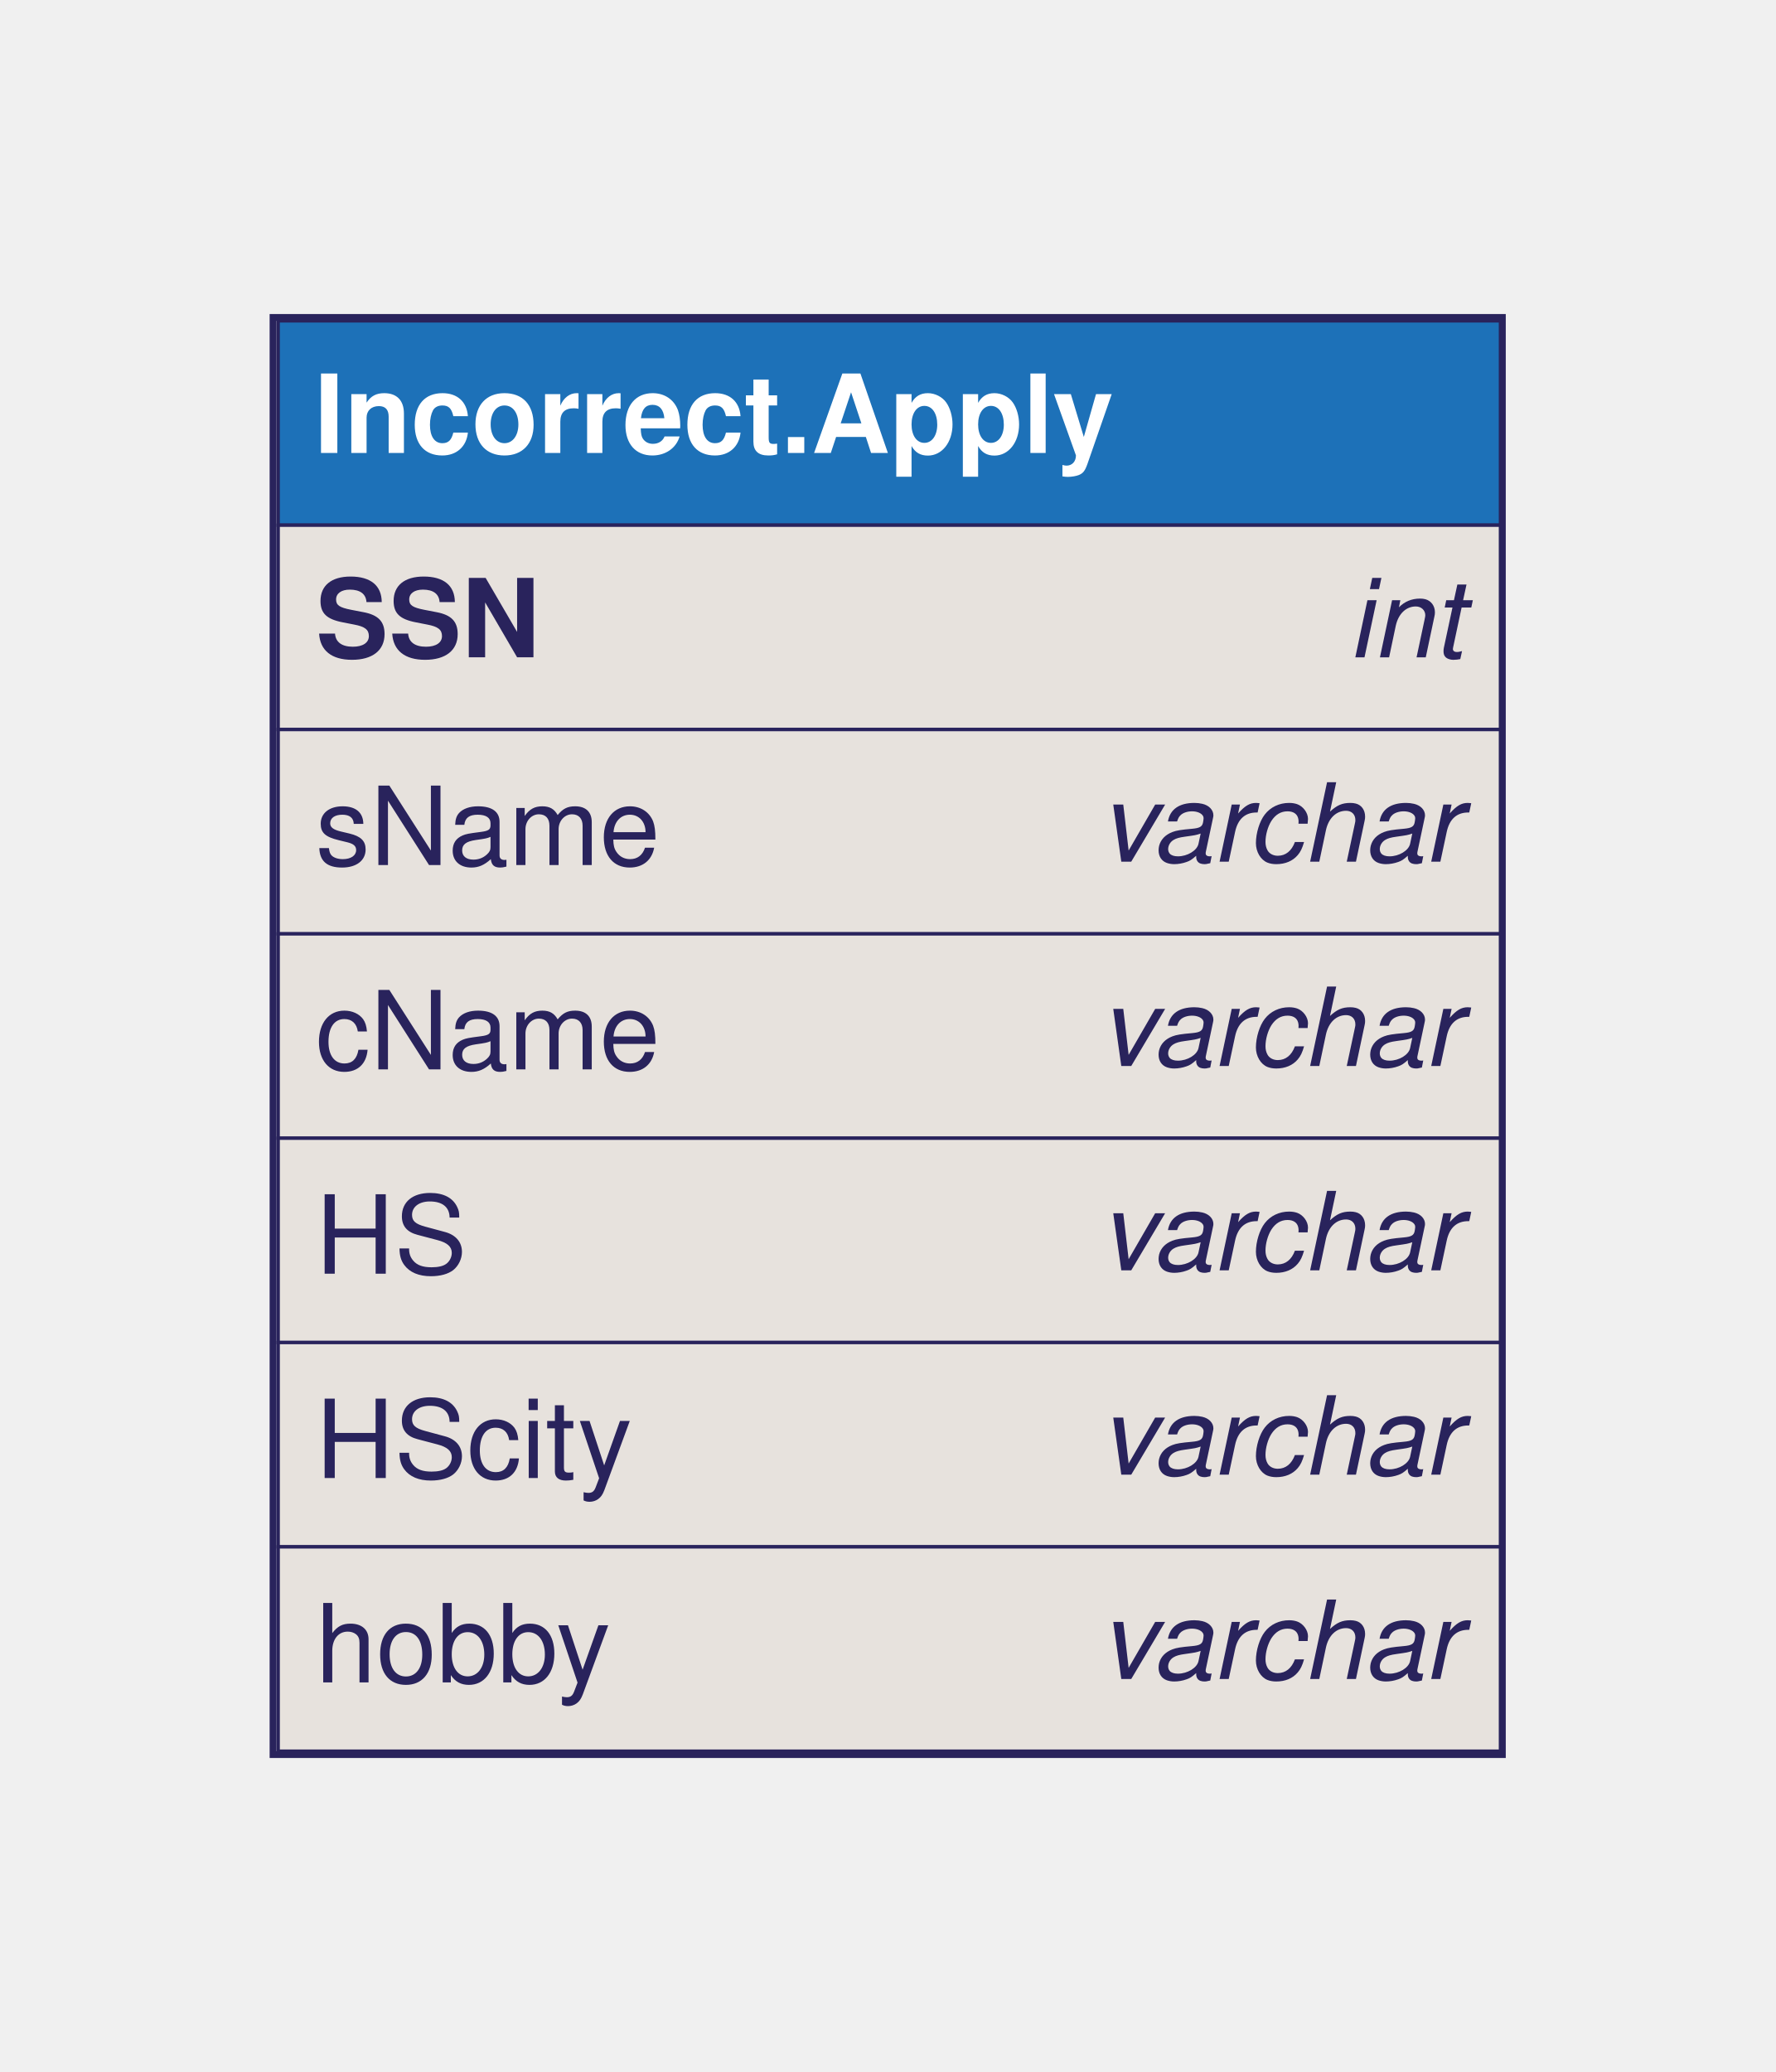
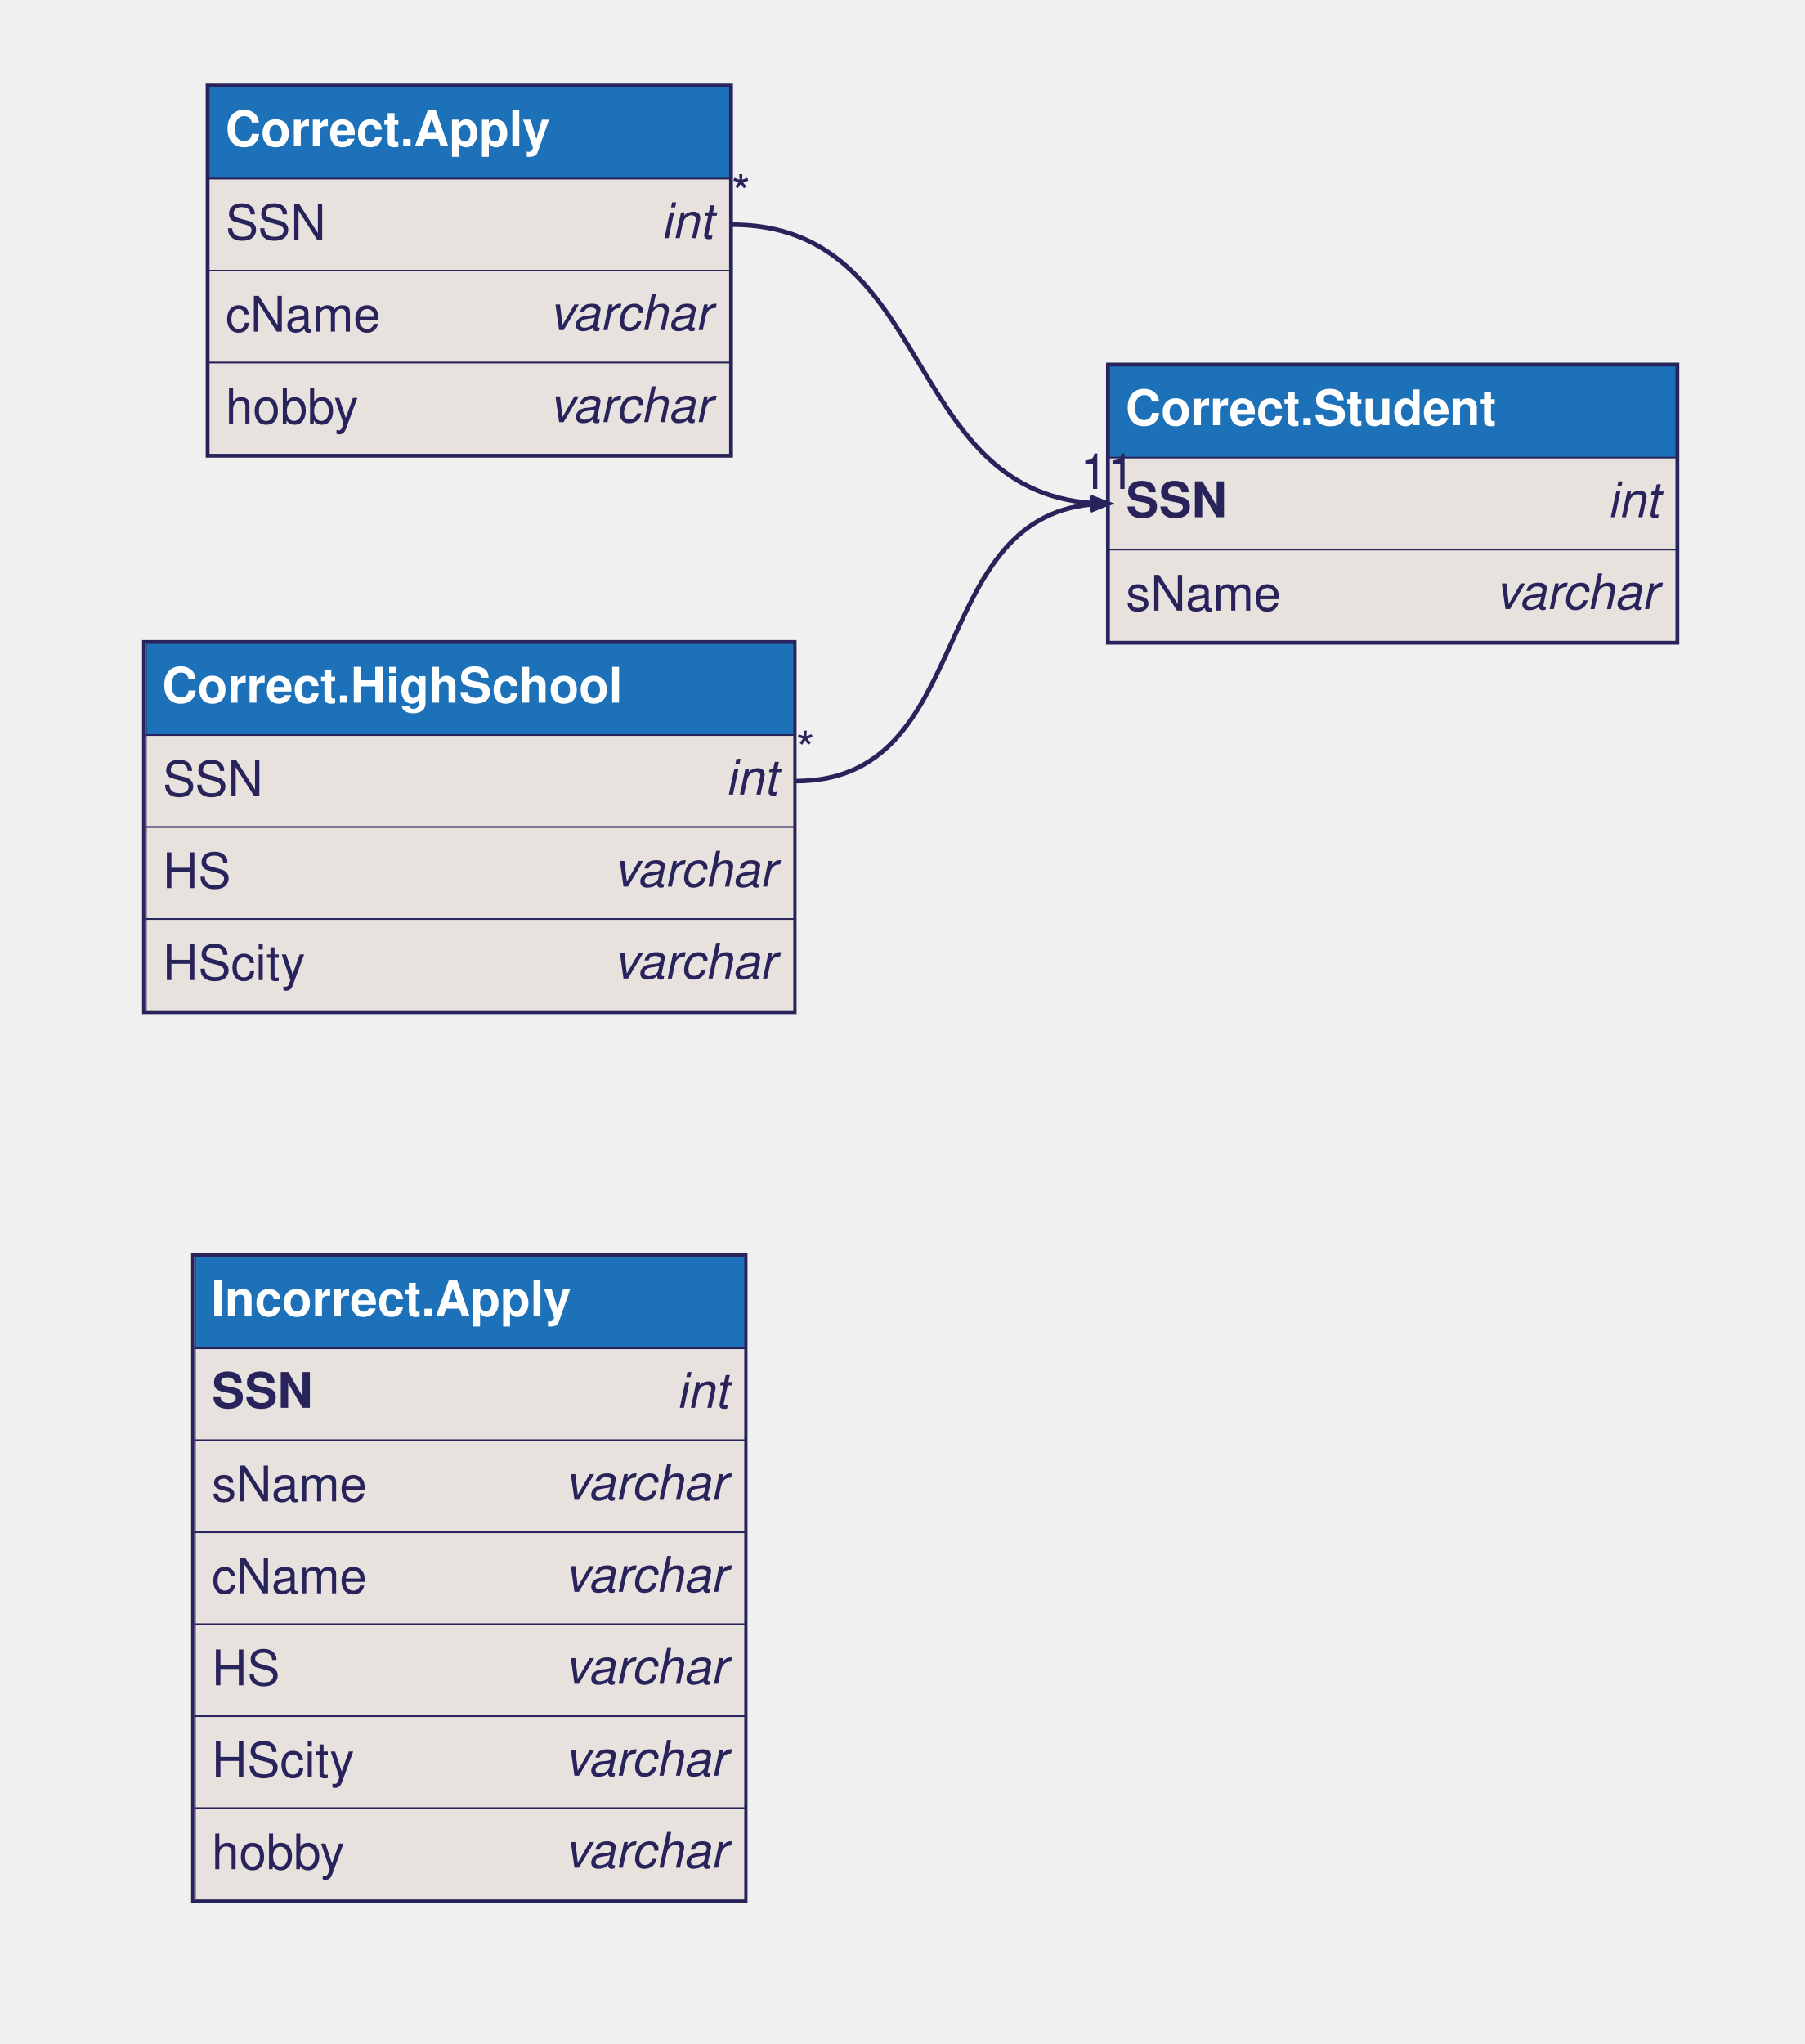
- <svg xmlns="http://www.w3.org/2000/svg" width="521pt" height="608pt" viewBox="0.00 0.00 521.36 607.63">
-   <g id="graph0" class="graph" transform="scale(1 1) rotate(0) translate(4 603.63)">
+ <svg xmlns="http://www.w3.org/2000/svg" width="1177pt" height="1333pt" viewBox="0.00 0.00 1176.79 1333.35">
+   <g id="graph0" class="graph" transform="scale(1 1) rotate(0) translate(4 1329.35)">
    <g id="Incorrect.Apply" class="node">
-       <ellipse fill="none" stroke="black" stroke-width="0" cx="256.68" cy="-299.81" rx="256.86" ry="299.63" />
-       <polygon fill="#1d71b8" stroke="transparent" points="77.68,-449.81 77.68,-509.81 436.68,-509.81 436.68,-449.81 77.68,-449.81" />
-       <polygon fill="none" stroke="#29235c" points="77.68,-449.81 77.68,-509.81 436.68,-509.81 436.68,-449.81 77.68,-449.81" />
-       <text text-anchor="start" x="88.25" y="-471.01" font-family="Helvetica,sans-Serif" font-weight="bold" font-size="32.00" fill="#ffffff">
-               Incorrect.Apply       </text>
-       <polygon fill="#e7e2dd" stroke="transparent" points="77.68,-389.81 77.68,-449.81 436.68,-449.81 436.68,-389.81 77.68,-389.81" />
-       <polygon fill="none" stroke="#29235c" points="77.68,-389.81 77.68,-449.81 436.68,-449.81 436.68,-389.81 77.68,-389.81" />
-       <text text-anchor="start" x="88.68" y="-411.01" font-family="Helvetica,sans-Serif" font-weight="bold" font-size="32.00" fill="#29235c">SSN</text>
-       <text text-anchor="start" x="154.46" y="-411.01" font-family="Helvetica,sans-Serif" font-size="32.00" fill="#29235c">    </text>
-       <text text-anchor="start" x="391.9" y="-411.01" font-family="Helvetica,sans-Serif" font-style="italic" font-size="32.00" fill="#29235c">int</text>
-       <polygon fill="#e7e2dd" stroke="transparent" points="77.68,-329.81 77.68,-389.81 436.68,-389.81 436.68,-329.81 77.68,-329.81" />
-       <polygon fill="none" stroke="#29235c" points="77.68,-329.81 77.68,-389.81 436.68,-389.81 436.68,-329.81 77.68,-329.81" />
-       <text text-anchor="start" x="88.68" y="-350.01" font-family="Helvetica,sans-Serif" font-size="32.00" fill="#29235c">sName    </text>
-       <text text-anchor="start" x="319.01" y="-351.01" font-family="Helvetica,sans-Serif" font-style="italic" font-size="32.00" fill="#29235c">varchar</text>
-       <polygon fill="#e7e2dd" stroke="transparent" points="77.68,-269.81 77.68,-329.81 436.68,-329.81 436.68,-269.81 77.68,-269.81" />
-       <polygon fill="none" stroke="#29235c" points="77.68,-269.81 77.68,-329.81 436.68,-329.81 436.68,-269.81 77.68,-269.81" />
-       <text text-anchor="start" x="88.68" y="-290.01" font-family="Helvetica,sans-Serif" font-size="32.00" fill="#29235c">cName    </text>
-       <text text-anchor="start" x="319.01" y="-291.01" font-family="Helvetica,sans-Serif" font-style="italic" font-size="32.00" fill="#29235c">varchar</text>
-       <polygon fill="#e7e2dd" stroke="transparent" points="77.68,-209.81 77.68,-269.81 436.68,-269.81 436.68,-209.81 77.68,-209.81" />
-       <polygon fill="none" stroke="#29235c" points="77.68,-209.81 77.68,-269.81 436.68,-269.81 436.68,-209.81 77.68,-209.81" />
-       <text text-anchor="start" x="88.68" y="-230.01" font-family="Helvetica,sans-Serif" font-size="32.00" fill="#29235c">HS    </text>
-       <text text-anchor="start" x="319.01" y="-231.01" font-family="Helvetica,sans-Serif" font-style="italic" font-size="32.00" fill="#29235c">varchar</text>
-       <polygon fill="#e7e2dd" stroke="transparent" points="77.68,-149.81 77.68,-209.81 436.68,-209.81 436.68,-149.81 77.68,-149.81" />
-       <polygon fill="none" stroke="#29235c" points="77.68,-149.81 77.68,-209.81 436.68,-209.81 436.68,-149.81 77.68,-149.81" />
-       <text text-anchor="start" x="88.68" y="-170.01" font-family="Helvetica,sans-Serif" font-size="32.00" fill="#29235c">HScity    </text>
-       <text text-anchor="start" x="319.01" y="-171.01" font-family="Helvetica,sans-Serif" font-style="italic" font-size="32.00" fill="#29235c">varchar</text>
-       <polygon fill="#e7e2dd" stroke="transparent" points="77.68,-89.81 77.68,-149.81 436.68,-149.81 436.68,-89.81 77.68,-89.81" />
-       <polygon fill="none" stroke="#29235c" points="77.68,-89.81 77.68,-149.81 436.68,-149.81 436.68,-89.81 77.68,-89.81" />
-       <text text-anchor="start" x="88.68" y="-110.01" font-family="Helvetica,sans-Serif" font-size="32.00" fill="#29235c">hobby    </text>
-       <text text-anchor="start" x="319.01" y="-111.01" font-family="Helvetica,sans-Serif" font-style="italic" font-size="32.00" fill="#29235c">varchar</text>
-       <polygon fill="none" stroke="#29235c" stroke-width="2" points="76.18,-88.81 76.18,-510.81 437.18,-510.81 437.18,-88.81 76.18,-88.81" />
+       <ellipse fill="none" stroke="black" stroke-width="0" cx="301.93" cy="-299.81" rx="256.86" ry="299.63" />
+       <polygon fill="#1d71b8" stroke="transparent" points="122.93,-449.81 122.93,-509.81 481.93,-509.81 481.93,-449.81 122.93,-449.81" />
+       <polygon fill="none" stroke="#29235c" points="122.93,-449.81 122.93,-509.81 481.93,-509.81 481.93,-449.81 122.93,-449.81" />
+       <text text-anchor="start" x="133.5" y="-471.01" font-family="Helvetica,sans-Serif" font-weight="bold" font-size="32.00" fill="#ffffff">       Incorrect.Apply       </text>
+       <polygon fill="#e7e2dd" stroke="transparent" points="122.93,-389.81 122.93,-449.81 481.93,-449.81 481.93,-389.81 122.93,-389.81" />
+       <polygon fill="none" stroke="#29235c" points="122.93,-389.81 122.93,-449.81 481.93,-449.81 481.93,-389.81 122.93,-389.81" />
+       <text text-anchor="start" x="133.93" y="-411.01" font-family="Helvetica,sans-Serif" font-weight="bold" font-size="32.00" fill="#29235c">SSN</text>
+       <text text-anchor="start" x="199.72" y="-411.01" font-family="Helvetica,sans-Serif" font-size="32.00" fill="#29235c">    </text>
+       <text text-anchor="start" x="437.15" y="-411.01" font-family="Helvetica,sans-Serif" font-style="italic" font-size="32.00" fill="#29235c">int</text>
+       <polygon fill="#e7e2dd" stroke="transparent" points="122.93,-329.81 122.93,-389.81 481.93,-389.81 481.93,-329.81 122.93,-329.81" />
+       <polygon fill="none" stroke="#29235c" points="122.93,-329.81 122.93,-389.81 481.93,-389.81 481.93,-329.81 122.93,-329.81" />
+       <text text-anchor="start" x="133.93" y="-350.01" font-family="Helvetica,sans-Serif" font-size="32.00" fill="#29235c">sName    </text>
+       <text text-anchor="start" x="364.26" y="-351.01" font-family="Helvetica,sans-Serif" font-style="italic" font-size="32.00" fill="#29235c">varchar</text>
+       <polygon fill="#e7e2dd" stroke="transparent" points="122.93,-269.81 122.93,-329.81 481.93,-329.81 481.93,-269.81 122.93,-269.81" />
+       <polygon fill="none" stroke="#29235c" points="122.93,-269.81 122.93,-329.81 481.93,-329.81 481.93,-269.81 122.93,-269.81" />
+       <text text-anchor="start" x="133.93" y="-290.01" font-family="Helvetica,sans-Serif" font-size="32.00" fill="#29235c">cName    </text>
+       <text text-anchor="start" x="364.26" y="-291.01" font-family="Helvetica,sans-Serif" font-style="italic" font-size="32.00" fill="#29235c">varchar</text>
+       <polygon fill="#e7e2dd" stroke="transparent" points="122.93,-209.81 122.93,-269.81 481.93,-269.81 481.93,-209.81 122.93,-209.81" />
+       <polygon fill="none" stroke="#29235c" points="122.93,-209.81 122.93,-269.81 481.93,-269.81 481.93,-209.81 122.93,-209.81" />
+       <text text-anchor="start" x="133.93" y="-230.01" font-family="Helvetica,sans-Serif" font-size="32.00" fill="#29235c">HS    </text>
+       <text text-anchor="start" x="364.26" y="-231.01" font-family="Helvetica,sans-Serif" font-style="italic" font-size="32.00" fill="#29235c">varchar</text>
+       <polygon fill="#e7e2dd" stroke="transparent" points="122.93,-149.81 122.93,-209.81 481.93,-209.81 481.93,-149.81 122.93,-149.81" />
+       <polygon fill="none" stroke="#29235c" points="122.93,-149.81 122.93,-209.81 481.93,-209.81 481.93,-149.81 122.93,-149.81" />
+       <text text-anchor="start" x="133.93" y="-170.01" font-family="Helvetica,sans-Serif" font-size="32.00" fill="#29235c">HScity    </text>
+       <text text-anchor="start" x="364.26" y="-171.01" font-family="Helvetica,sans-Serif" font-style="italic" font-size="32.00" fill="#29235c">varchar</text>
+       <polygon fill="#e7e2dd" stroke="transparent" points="122.93,-89.81 122.93,-149.81 481.93,-149.81 481.93,-89.81 122.93,-89.81" />
+       <polygon fill="none" stroke="#29235c" points="122.93,-89.81 122.93,-149.81 481.93,-149.81 481.93,-89.81 122.93,-89.81" />
+       <text text-anchor="start" x="133.93" y="-110.01" font-family="Helvetica,sans-Serif" font-size="32.00" fill="#29235c">hobby    </text>
+       <text text-anchor="start" x="364.26" y="-111.01" font-family="Helvetica,sans-Serif" font-style="italic" font-size="32.00" fill="#29235c">varchar</text>
+       <polygon fill="none" stroke="#29235c" stroke-width="2" points="121.43,-88.81 121.43,-510.81 482.43,-510.81 482.43,-88.81 121.43,-88.81" />
+     </g>
+     <g id="Correct.Student" class="node">
+       <ellipse fill="none" stroke="black" stroke-width="0" cx="904.33" cy="-1000.81" rx="264.42" ry="130.22" />
+       <polygon fill="#1d71b8" stroke="transparent" points="719.33,-1030.81 719.33,-1090.81 1089.33,-1090.81 1089.33,-1030.81 719.33,-1030.81" />
+       <polygon fill="none" stroke="#29235c" points="719.33,-1030.81 719.33,-1090.81 1089.33,-1090.81 1089.33,-1030.81 719.33,-1030.81" />
+       <text text-anchor="start" x="730.05" y="-1052.01" font-family="Helvetica,sans-Serif" font-weight="bold" font-size="32.00" fill="#ffffff">       Correct.Student       </text>
+       <polygon fill="#e7e2dd" stroke="transparent" points="719.33,-970.81 719.33,-1030.81 1089.33,-1030.81 1089.33,-970.81 719.33,-970.81" />
+       <polygon fill="none" stroke="#29235c" points="719.33,-970.81 719.33,-1030.81 1089.33,-1030.81 1089.33,-970.81 719.33,-970.81" />
+       <text text-anchor="start" x="730.33" y="-992.01" font-family="Helvetica,sans-Serif" font-weight="bold" font-size="32.00" fill="#29235c">SSN</text>
+       <text text-anchor="start" x="796.11" y="-992.01" font-family="Helvetica,sans-Serif" font-size="32.00" fill="#29235c">    </text>
+       <text text-anchor="start" x="1044.54" y="-992.01" font-family="Helvetica,sans-Serif" font-style="italic" font-size="32.00" fill="#29235c">int</text>
+       <polygon fill="#e7e2dd" stroke="transparent" points="719.33,-910.81 719.33,-970.81 1089.33,-970.81 1089.33,-910.81 719.33,-910.81" />
+       <polygon fill="none" stroke="#29235c" points="719.33,-910.81 719.33,-970.81 1089.33,-970.81 1089.33,-910.81 719.33,-910.81" />
+       <text text-anchor="start" x="730.33" y="-931.01" font-family="Helvetica,sans-Serif" font-size="32.00" fill="#29235c">sName    </text>
+       <text text-anchor="start" x="971.66" y="-932.01" font-family="Helvetica,sans-Serif" font-style="italic" font-size="32.00" fill="#29235c">varchar</text>
+       <polygon fill="none" stroke="#29235c" stroke-width="2" points="718.33,-909.81 718.33,-1091.81 1090.33,-1091.81 1090.33,-909.81 718.33,-909.81" />
+     </g>
+     <g id="Correct.Apply" class="node">
+       <ellipse fill="none" stroke="black" stroke-width="0" cx="301.93" cy="-1152.81" rx="243.49" ry="172.57" />
+       <polygon fill="#1d71b8" stroke="transparent" points="131.93,-1212.81 131.93,-1272.81 471.93,-1272.81 471.93,-1212.81 131.93,-1212.81" />
+       <polygon fill="none" stroke="#29235c" points="131.93,-1212.81 131.93,-1272.81 471.93,-1272.81 471.93,-1212.81 131.93,-1212.81" />
+       <text text-anchor="start" x="142.79" y="-1234.01" font-family="Helvetica,sans-Serif" font-weight="bold" font-size="32.00" fill="#ffffff">       Correct.Apply       </text>
+       <polygon fill="#e7e2dd" stroke="transparent" points="131.93,-1152.81 131.93,-1212.81 471.93,-1212.81 471.93,-1152.81 131.93,-1152.81" />
+       <polygon fill="none" stroke="#29235c" points="131.93,-1152.81 131.93,-1212.81 471.93,-1212.81 471.93,-1152.81 131.93,-1152.81" />
+       <text text-anchor="start" x="142.93" y="-1173.01" font-family="Helvetica,sans-Serif" font-size="32.00" fill="#29235c">SSN    </text>
+       <text text-anchor="start" x="427.15" y="-1174.01" font-family="Helvetica,sans-Serif" font-style="italic" font-size="32.00" fill="#29235c">int</text>
+       <polygon fill="#e7e2dd" stroke="transparent" points="131.93,-1092.81 131.93,-1152.81 471.93,-1152.81 471.93,-1092.81 131.93,-1092.81" />
+       <polygon fill="none" stroke="#29235c" points="131.93,-1092.81 131.93,-1152.81 471.93,-1152.81 471.93,-1092.81 131.93,-1092.81" />
+       <text text-anchor="start" x="142.93" y="-1113.01" font-family="Helvetica,sans-Serif" font-size="32.00" fill="#29235c">cName    </text>
+       <text text-anchor="start" x="354.26" y="-1114.01" font-family="Helvetica,sans-Serif" font-style="italic" font-size="32.00" fill="#29235c">varchar</text>
+       <polygon fill="#e7e2dd" stroke="transparent" points="131.93,-1032.81 131.93,-1092.81 471.93,-1092.81 471.93,-1032.81 131.93,-1032.81" />
+       <polygon fill="none" stroke="#29235c" points="131.93,-1032.81 131.93,-1092.81 471.93,-1092.81 471.93,-1032.81 131.93,-1032.81" />
+       <text text-anchor="start" x="142.93" y="-1053.01" font-family="Helvetica,sans-Serif" font-size="32.00" fill="#29235c">hobby    </text>
+       <text text-anchor="start" x="354.26" y="-1054.01" font-family="Helvetica,sans-Serif" font-style="italic" font-size="32.00" fill="#29235c">varchar</text>
+       <polygon fill="none" stroke="#29235c" stroke-width="2" points="130.93,-1031.81 130.93,-1273.81 472.93,-1273.81 472.93,-1031.81 130.93,-1031.81" />
+     </g>
+     <g id="edge2" class="edge">
+       <path fill="none" stroke="#29235c" stroke-width="3" d="M472.93,-1182.81C605.27,-1182.81 583.77,-1009.94 708.29,-1001.16" />
+       <polygon fill="#29235c" stroke="#29235c" stroke-width="3" points="708.45,-1004.66 718.33,-1000.81 708.21,-997.66 708.45,-1004.66" />
+       <text text-anchor="middle" x="709.43" y="-1010.41" font-family="Helvetica,sans-Serif" font-size="32.00" fill="#29235c">1</text>
+       <text text-anchor="middle" x="479.16" y="-1192.41" font-family="Helvetica,sans-Serif" font-size="32.00" fill="#29235c">*</text>
+     </g>
+     <g id="Correct.HighSchool" class="node">
+       <ellipse fill="none" stroke="black" stroke-width="0" cx="301.93" cy="-789.81" rx="301.87" ry="172.57" />
+       <polygon fill="#1d71b8" stroke="transparent" points="90.93,-849.81 90.93,-909.81 513.93,-909.81 513.93,-849.81 90.93,-849.81" />
+       <polygon fill="none" stroke="#29235c" points="90.93,-849.81 90.93,-909.81 513.93,-909.81 513.93,-849.81 90.93,-849.81" />
+       <text text-anchor="start" x="101.51" y="-871.01" font-family="Helvetica,sans-Serif" font-weight="bold" font-size="32.00" fill="#ffffff">       Correct.HighSchool       </text>
+       <polygon fill="#e7e2dd" stroke="transparent" points="90.93,-789.81 90.93,-849.81 513.93,-849.81 513.93,-789.81 90.93,-789.81" />
+       <polygon fill="none" stroke="#29235c" points="90.93,-789.81 90.93,-849.81 513.93,-849.81 513.93,-789.81 90.93,-789.81" />
+       <text text-anchor="start" x="101.93" y="-810.01" font-family="Helvetica,sans-Serif" font-size="32.00" fill="#29235c">SSN    </text>
+       <text text-anchor="start" x="469.15" y="-811.01" font-family="Helvetica,sans-Serif" font-style="italic" font-size="32.00" fill="#29235c">int</text>
+       <polygon fill="#e7e2dd" stroke="transparent" points="90.93,-729.81 90.93,-789.81 513.93,-789.81 513.93,-729.81 90.93,-729.81" />
+       <polygon fill="none" stroke="#29235c" points="90.93,-729.81 90.93,-789.81 513.93,-789.81 513.93,-729.81 90.93,-729.81" />
+       <text text-anchor="start" x="101.93" y="-750.01" font-family="Helvetica,sans-Serif" font-size="32.00" fill="#29235c">HS    </text>
+       <text text-anchor="start" x="396.26" y="-751.01" font-family="Helvetica,sans-Serif" font-style="italic" font-size="32.00" fill="#29235c">varchar</text>
+       <polygon fill="#e7e2dd" stroke="transparent" points="90.93,-669.81 90.93,-729.81 513.93,-729.81 513.93,-669.81 90.93,-669.81" />
+       <polygon fill="none" stroke="#29235c" points="90.93,-669.81 90.93,-729.81 513.93,-729.81 513.93,-669.81 90.93,-669.81" />
+       <text text-anchor="start" x="101.93" y="-690.01" font-family="Helvetica,sans-Serif" font-size="32.00" fill="#29235c">HScity    </text>
+       <text text-anchor="start" x="396.26" y="-691.01" font-family="Helvetica,sans-Serif" font-style="italic" font-size="32.00" fill="#29235c">varchar</text>
+       <polygon fill="none" stroke="#29235c" stroke-width="2" points="89.43,-668.81 89.43,-910.81 514.43,-910.81 514.43,-668.81 89.43,-668.81" />
+     </g>
+     <g id="edge4" class="edge">
+       <path fill="none" stroke="#29235c" stroke-width="3" d="M514.93,-819.81C632.4,-819.81 599.45,-990.36 708.09,-1000.36" />
+       <polygon fill="#29235c" stroke="#29235c" stroke-width="3" points="708.18,-1003.86 718.33,-1000.81 708.49,-996.87 708.18,-1003.86" />
+       <text text-anchor="middle" x="727.22" y="-1010.41" font-family="Helvetica,sans-Serif" font-size="32.00" fill="#29235c">1</text>
+       <text text-anchor="middle" x="521.16" y="-829.41" font-family="Helvetica,sans-Serif" font-size="32.00" fill="#29235c">*</text>
    </g>
  </g>
</svg>
